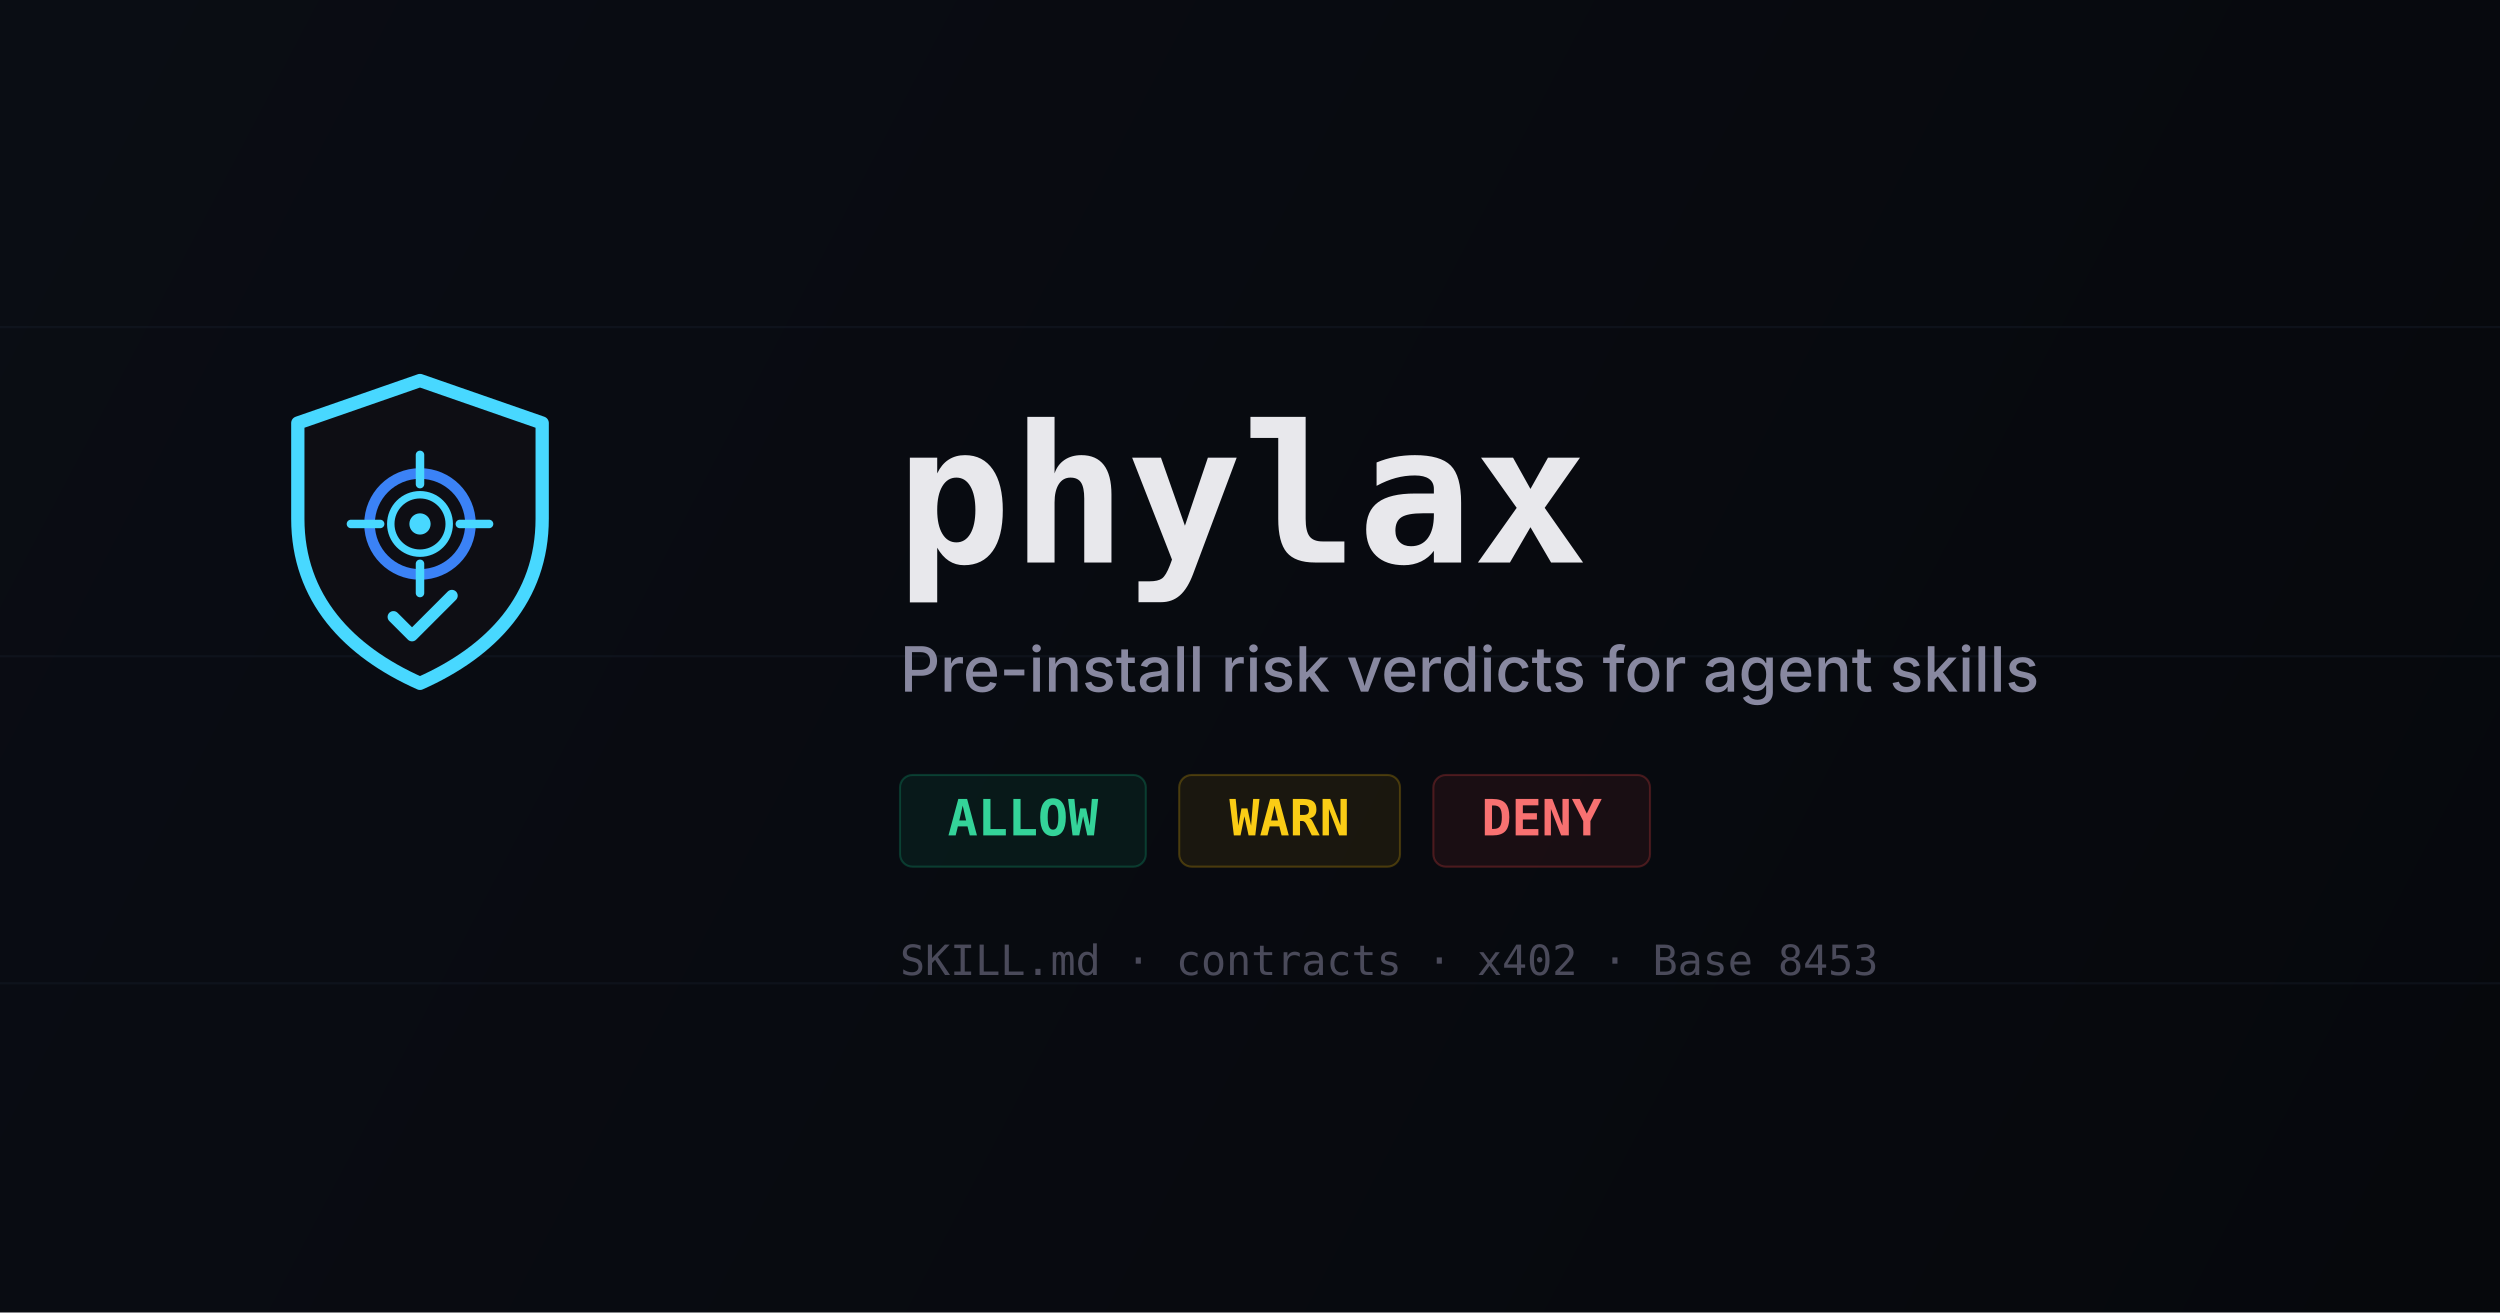
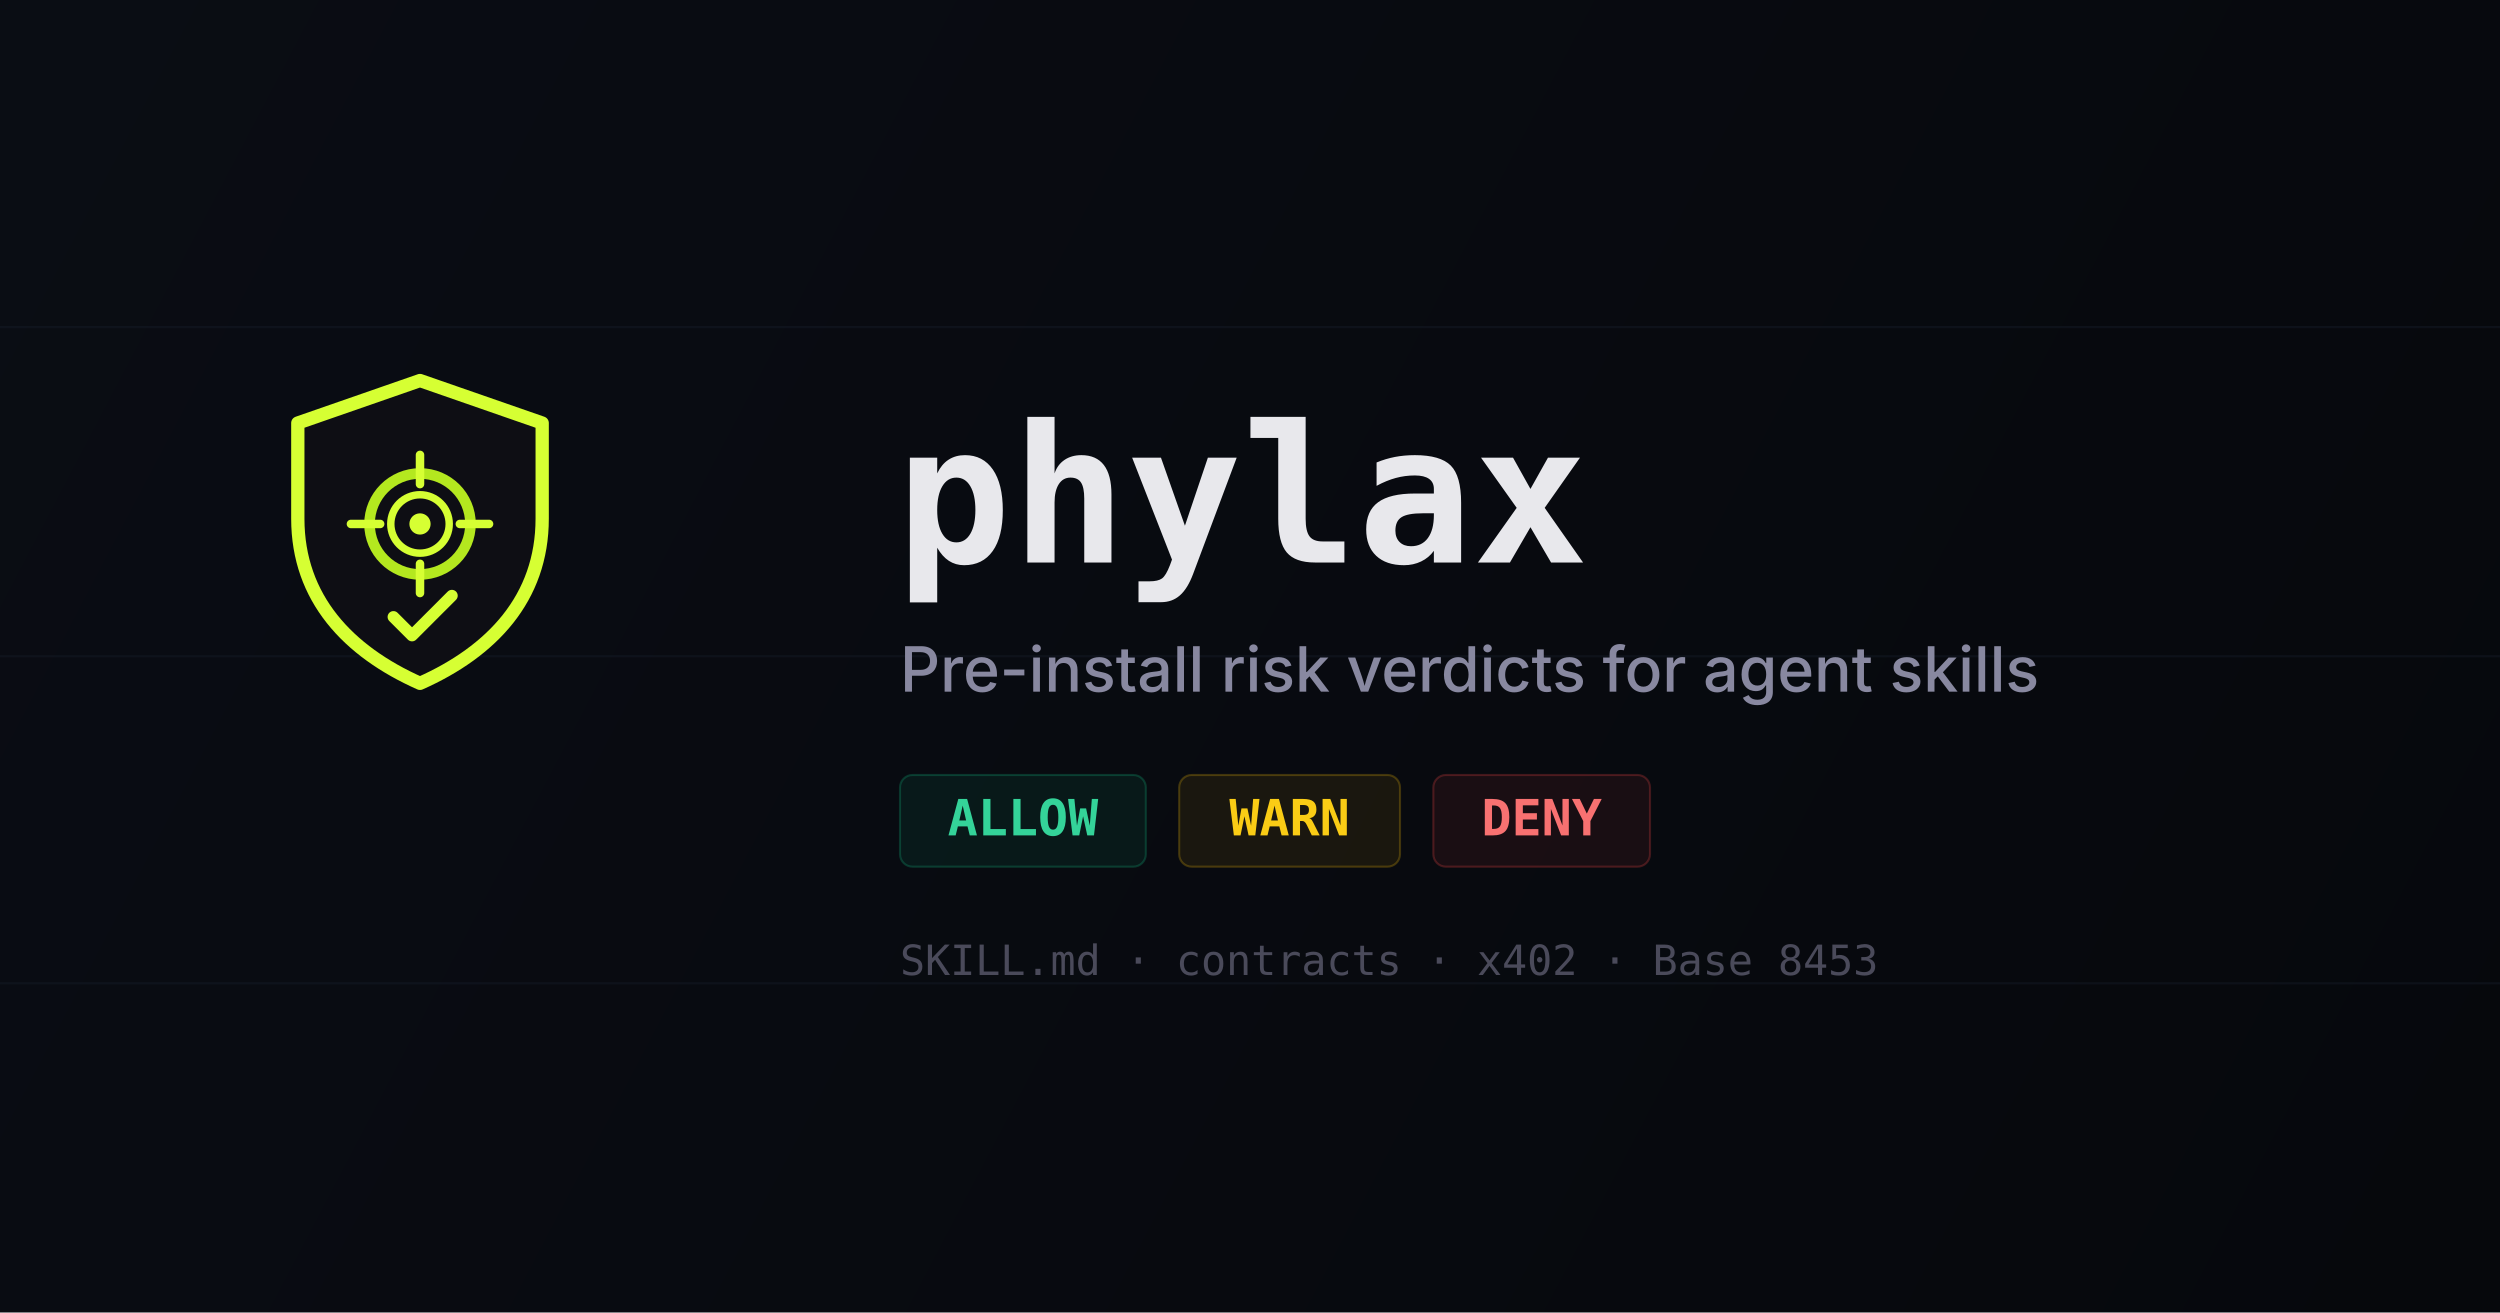
<svg xmlns="http://www.w3.org/2000/svg" viewBox="0 0 1200 630" fill="none">
  <defs>
    <linearGradient id="bg" x1="0" y1="0" x2="1200" y2="630" gradientUnits="userSpaceOnUse">
      <stop offset="0" stop-color="#0A0D14" />
      <stop offset="1" stop-color="#06080C" />
    </linearGradient>
    <linearGradient id="edge" x1="600" y1="150" x2="600" y2="470" gradientUnits="userSpaceOnUse">
-       <stop offset="0" stop-color="#48D8FF" />
-       <stop offset="1" stop-color="#3B82F6" />
+       <stop offset="0" stop-color="#d6ff33" />
+       <stop offset="1" stop-color="#b4e81f" />
    </linearGradient>
    <radialGradient id="core" cx="220" cy="300" r="150" gradientUnits="userSpaceOnUse">
      <stop offset="0" stop-color="#11203A" />
      <stop offset="1" stop-color="#0E0E14" />
    </radialGradient>
  </defs>
  <rect width="1200" height="630" fill="url(#bg)" />
  <g stroke="#141A26" stroke-width="1" opacity="0.5">
    <line x1="0" y1="157" x2="1200" y2="157" />
    <line x1="0" y1="315" x2="1200" y2="315" />
    <line x1="0" y1="472" x2="1200" y2="472" />
  </g>
  <g transform="translate(120 175) scale(2.55)">
    <path d="M32 3 L55 11 V29 C55 44 45.5 54 32 60 C18.5 54 9 44 9 29 V11 Z" fill="url(#core)" stroke="url(#edge)" stroke-width="2.5" stroke-linejoin="round" />
-     <circle cx="32" cy="30" r="9.5" fill="none" stroke="#3B82F6" stroke-width="2" />
-     <circle cx="32" cy="30" r="5.5" fill="none" stroke="#48D8FF" stroke-width="1.4" />
-     <circle cx="32" cy="30" r="2" fill="#48D8FF" />
-     <line x1="32" y1="17" x2="32" y2="22.5" stroke="#48D8FF" stroke-width="1.6" stroke-linecap="round" />
-     <line x1="32" y1="37.5" x2="32" y2="43" stroke="#48D8FF" stroke-width="1.6" stroke-linecap="round" />
-     <line x1="19" y1="30" x2="24.5" y2="30" stroke="#48D8FF" stroke-width="1.6" stroke-linecap="round" />
-     <line x1="39.5" y1="30" x2="45" y2="30" stroke="#48D8FF" stroke-width="1.6" stroke-linecap="round" />
-     <path d="M27 47.5 L30.5 51 L38 43.5" fill="none" stroke="#48D8FF" stroke-width="2.2" stroke-linecap="round" stroke-linejoin="round" />
+     <circle cx="32" cy="30" r="9.5" fill="none" stroke="#b4e81f" stroke-width="2" />
+     <circle cx="32" cy="30" r="5.5" fill="none" stroke="#d6ff33" stroke-width="1.4" />
+     <circle cx="32" cy="30" r="2" fill="#d6ff33" />
+     <line x1="32" y1="17" x2="32" y2="22.5" stroke="#d6ff33" stroke-width="1.6" stroke-linecap="round" />
+     <line x1="32" y1="37.5" x2="32" y2="43" stroke="#d6ff33" stroke-width="1.6" stroke-linecap="round" />
+     <line x1="19" y1="30" x2="24.5" y2="30" stroke="#d6ff33" stroke-width="1.6" stroke-linecap="round" />
+     <line x1="39.5" y1="30" x2="45" y2="30" stroke="#d6ff33" stroke-width="1.6" stroke-linecap="round" />
+     <path d="M27 47.5 L30.5 51 L38 43.5" fill="none" stroke="#d6ff33" stroke-width="2.2" stroke-linecap="round" stroke-linejoin="round" />
  </g>
  <text x="430" y="270" font-family="'IBM Plex Mono', monospace" font-size="92" font-weight="600" fill="#E8E8EC">phylax</text>
  <text x="432" y="332" font-family="Inter, sans-serif" font-size="30" font-weight="500" fill="#8888A0">Pre-install risk verdicts for agent skills</text>
  <g font-family="'IBM Plex Mono', monospace" font-size="24" font-weight="700">
    <rect x="432" y="372" width="118" height="44" rx="6" fill="#10B98115" stroke="#10B98140" />
    <text x="491" y="401" text-anchor="middle" fill="#34D399">ALLOW</text>
    <rect x="566" y="372" width="106" height="44" rx="6" fill="#EAB30815" stroke="#EAB30840" />
    <text x="619" y="401" text-anchor="middle" fill="#FACC15">WARN</text>
    <rect x="688" y="372" width="104" height="44" rx="6" fill="#EF444415" stroke="#EF444440" />
    <text x="740" y="401" text-anchor="middle" fill="#F87171">DENY</text>
  </g>
  <text x="432" y="468" font-family="'IBM Plex Mono', monospace" font-size="20" fill="#4A4A5A">SKILL.md · contracts · x402 · Base 8453</text>
</svg>
